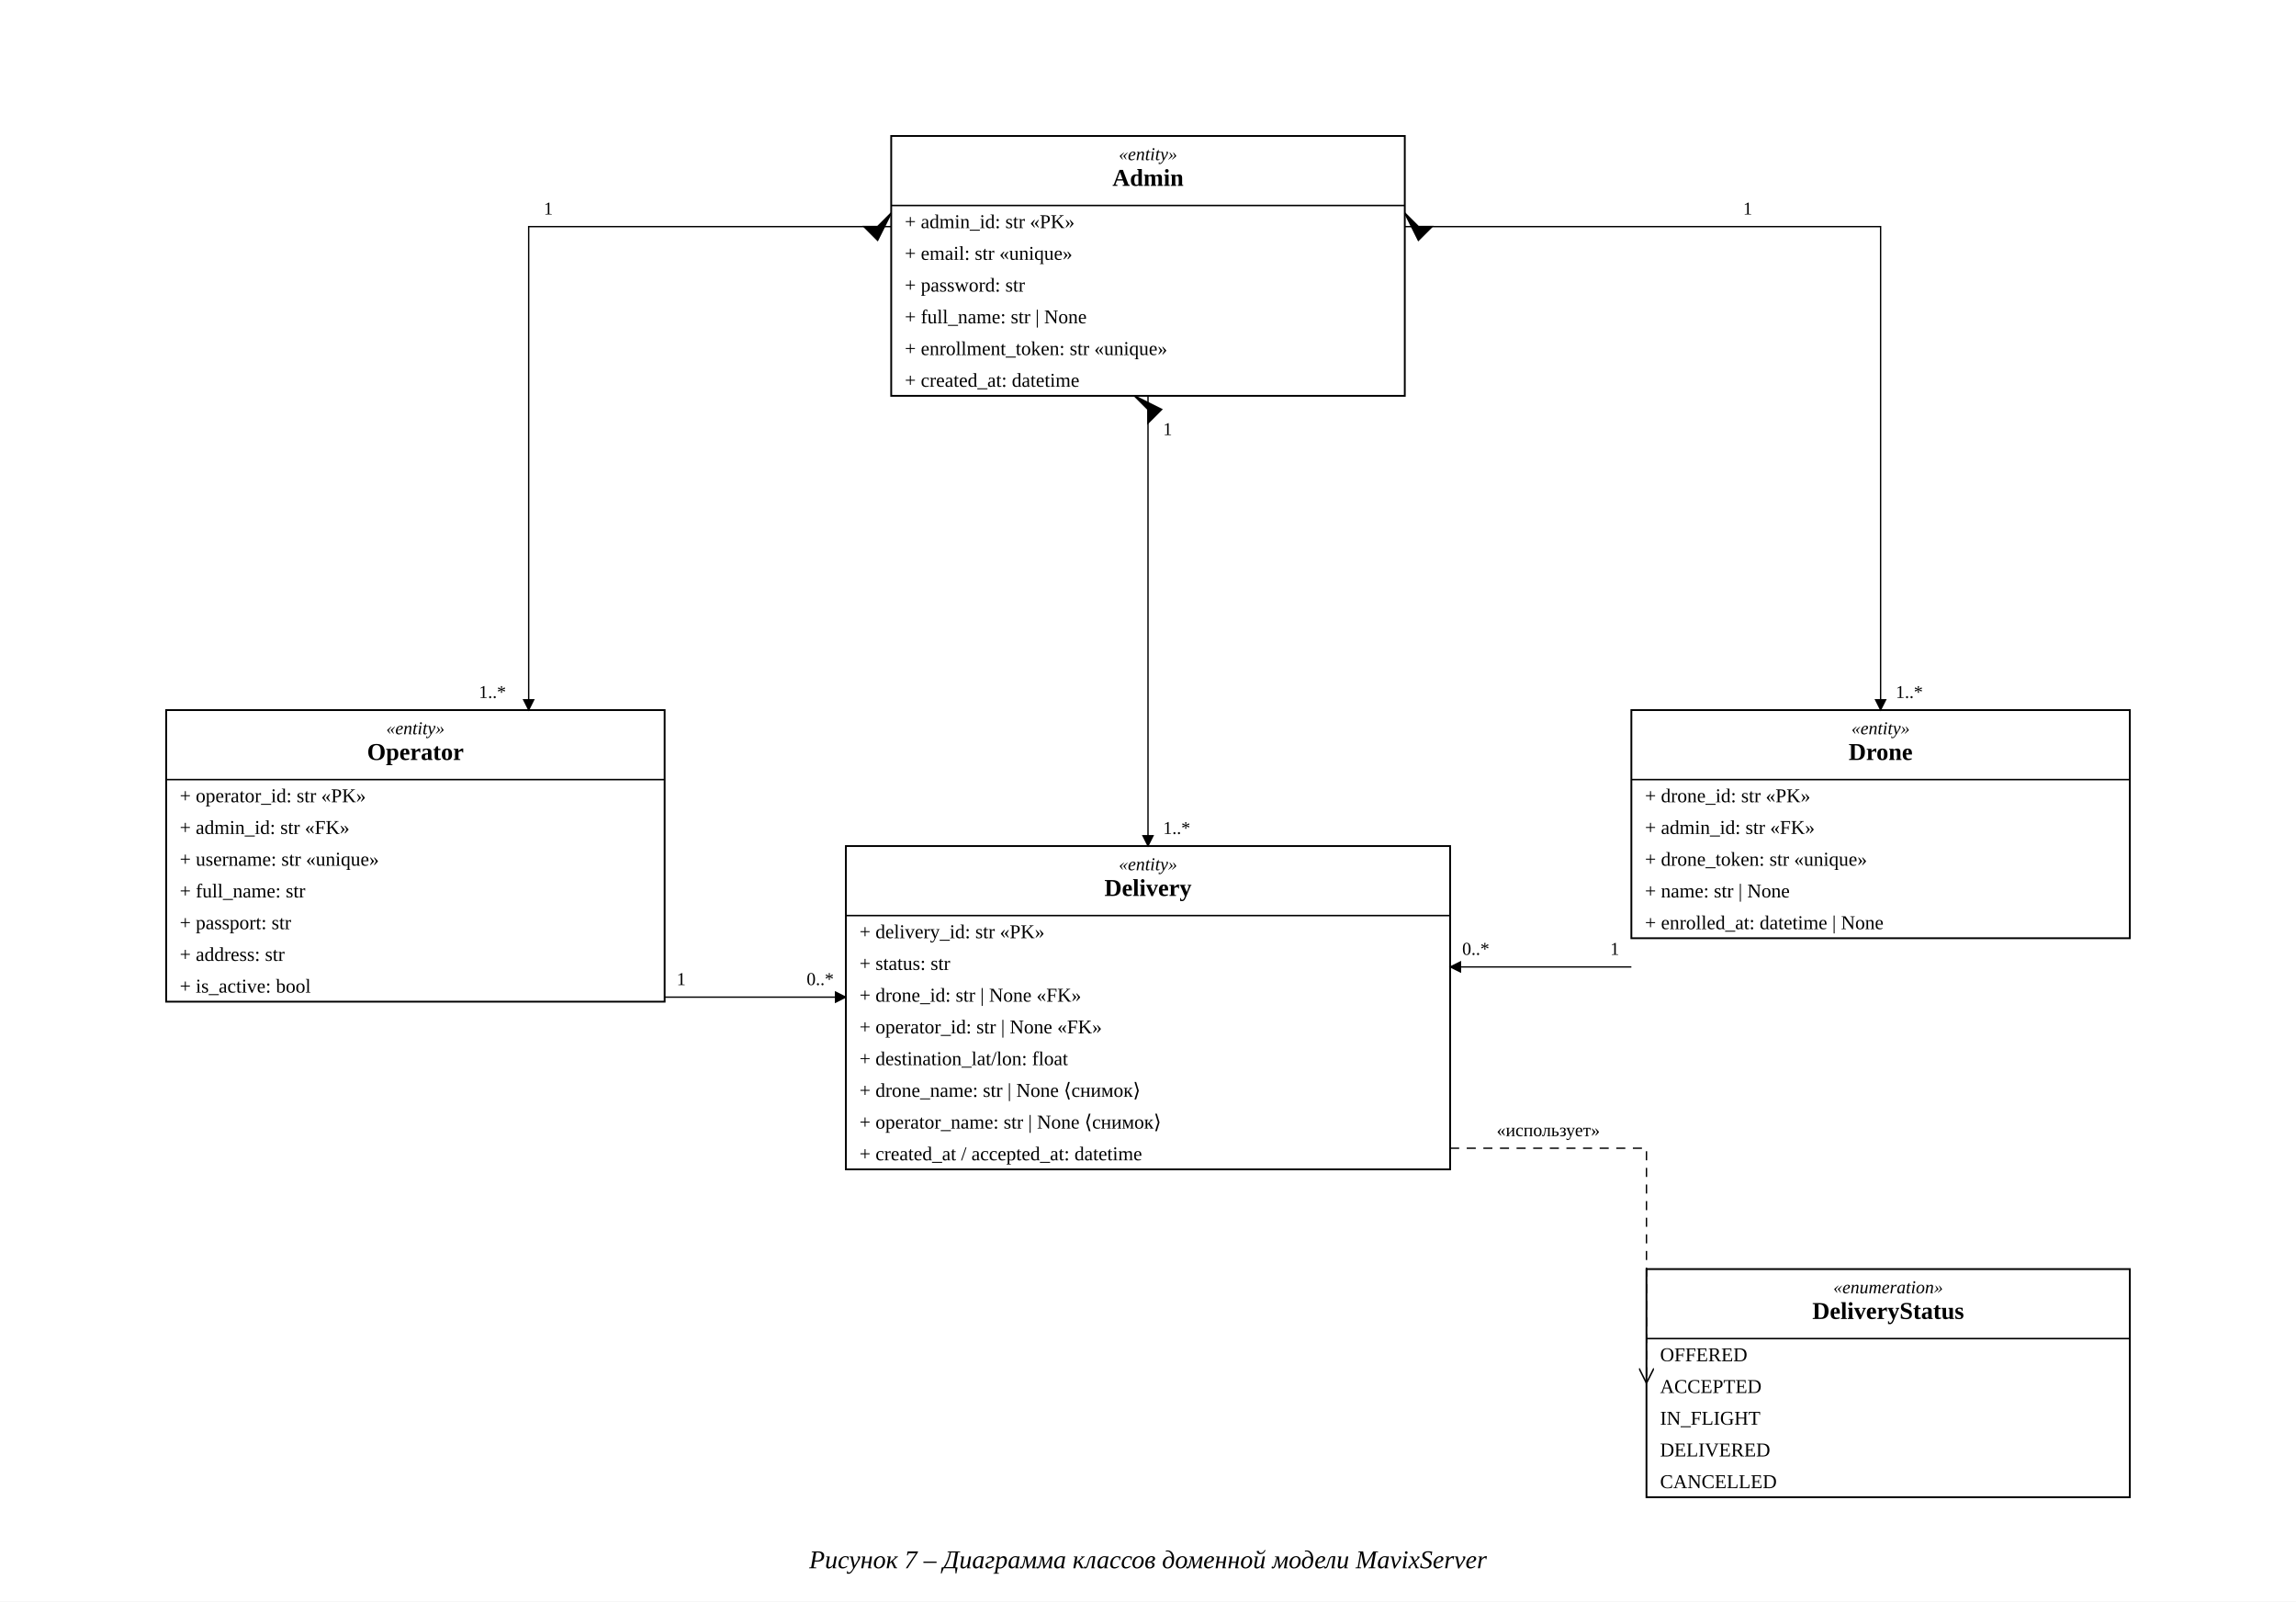
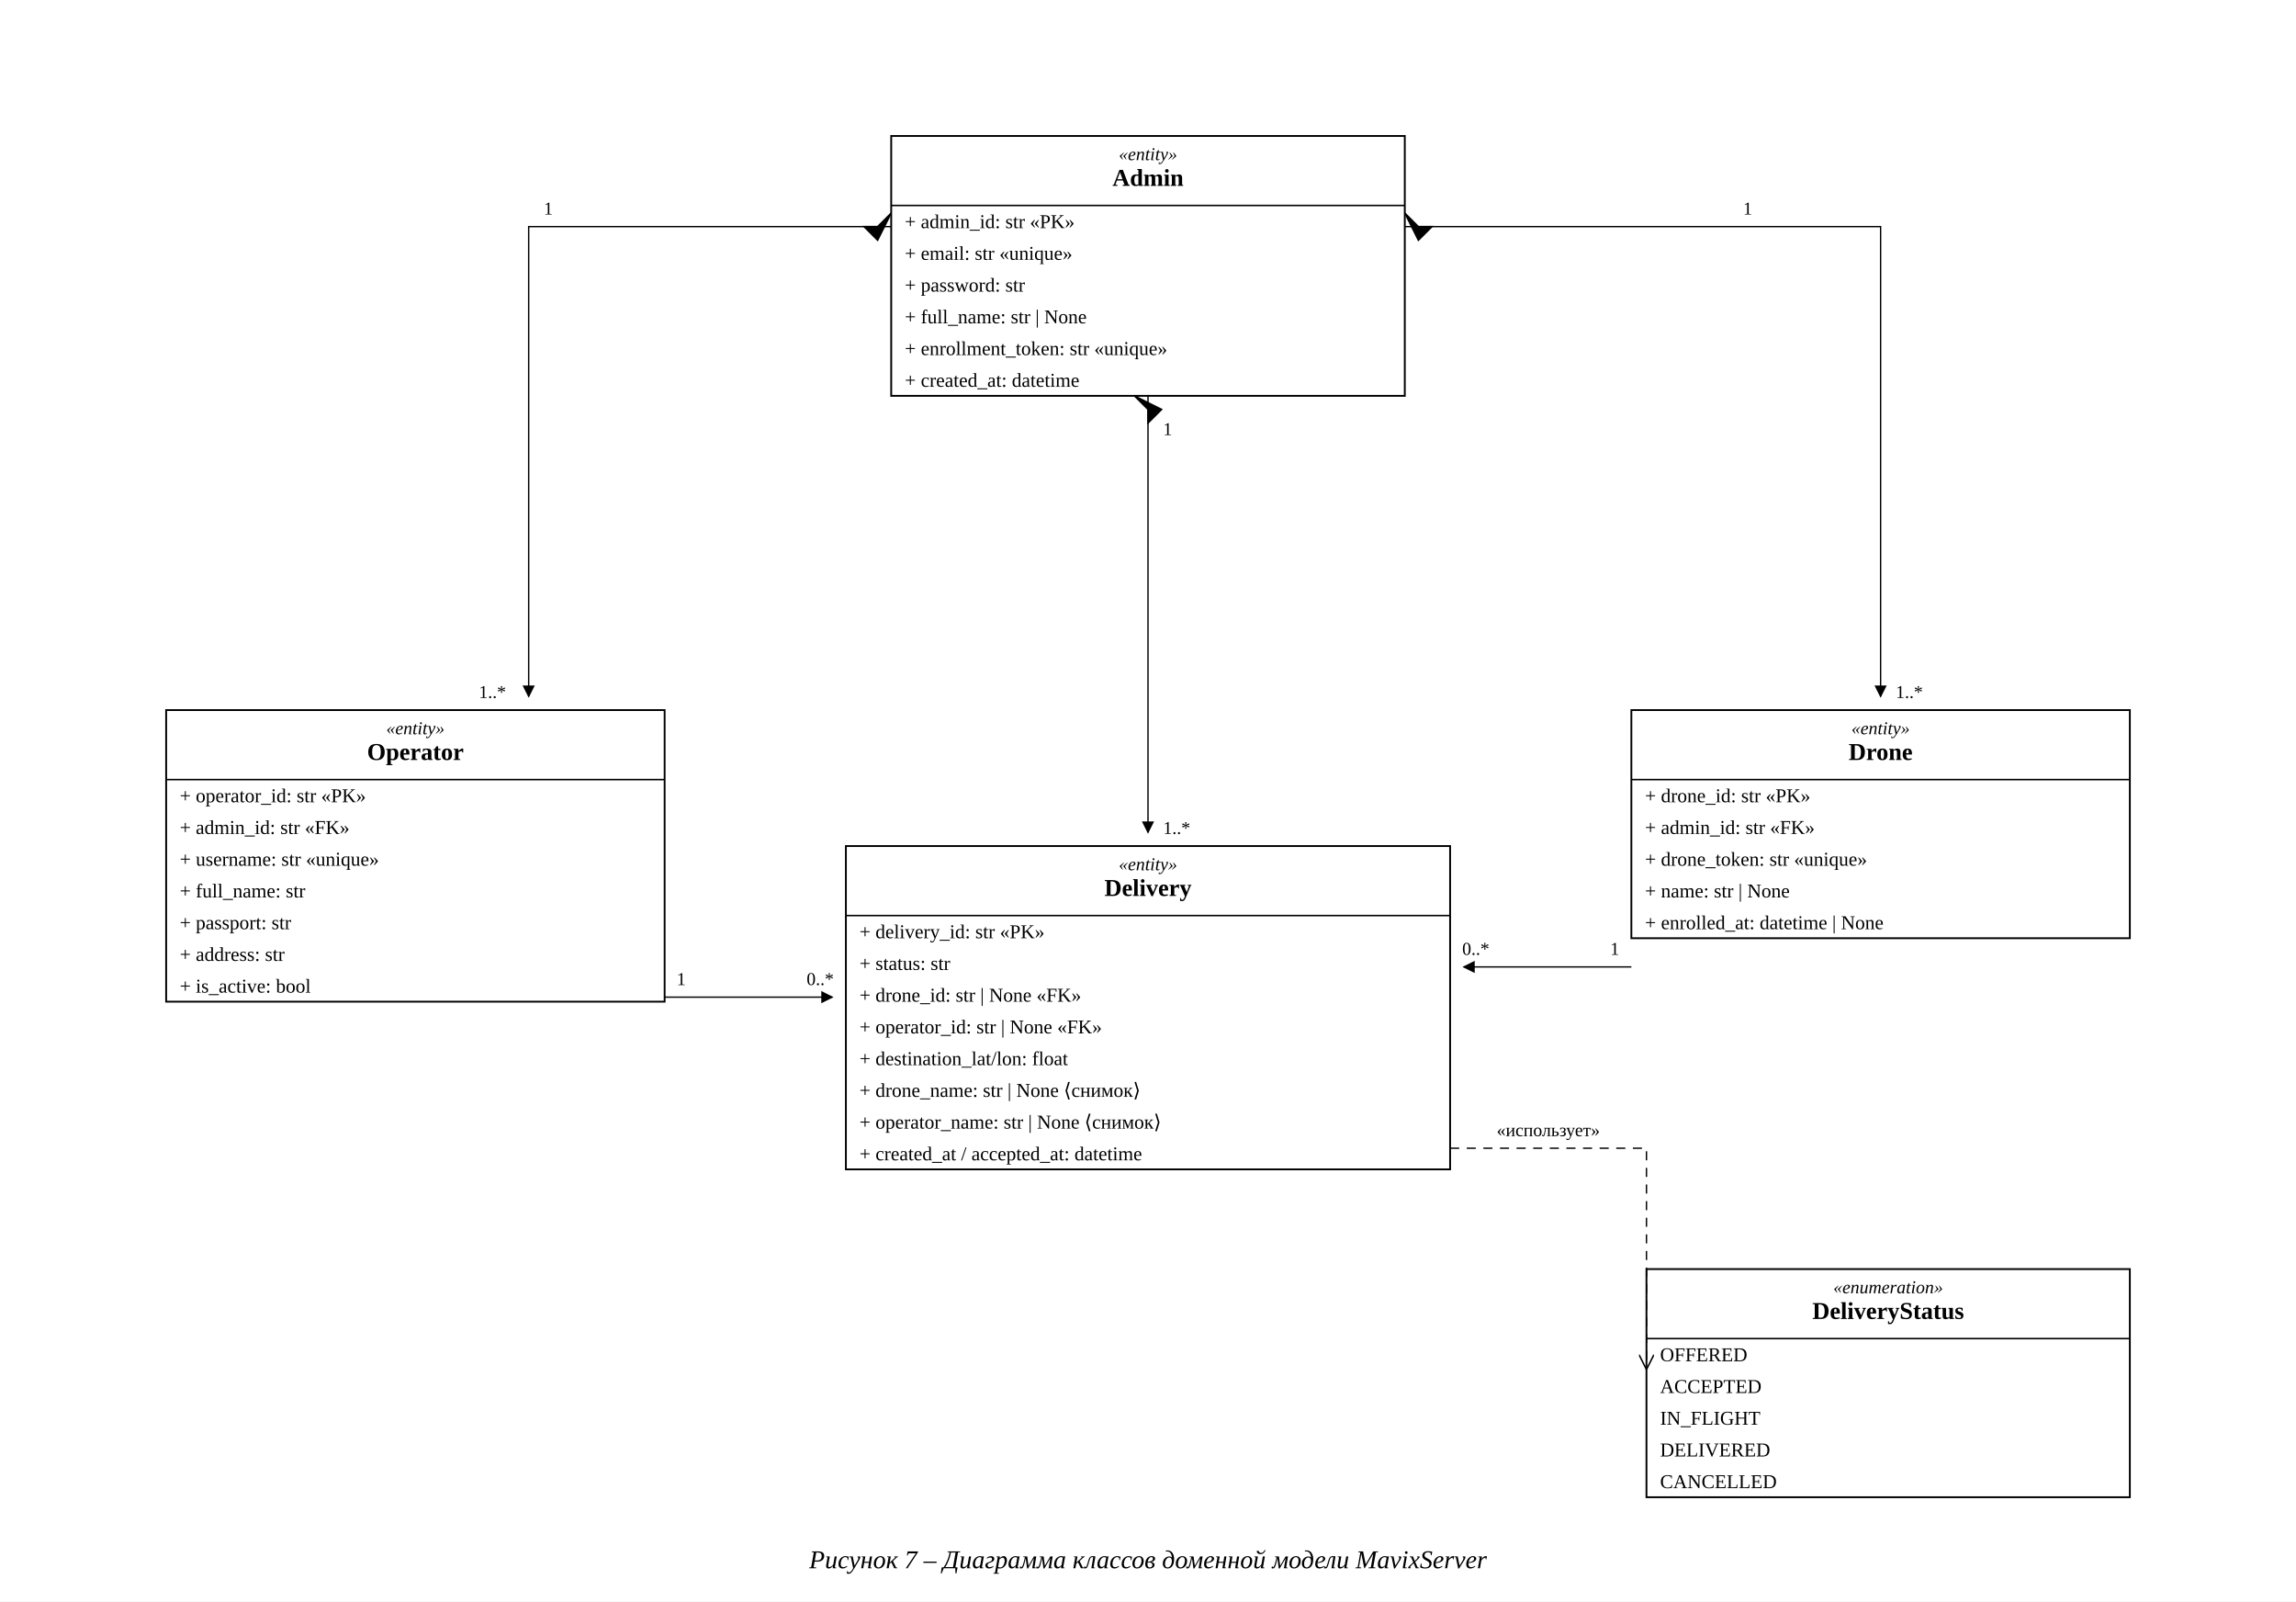
<svg xmlns="http://www.w3.org/2000/svg" width="1520" height="1060" viewBox="0 0 1520 1060" font-family="Liberation Serif, Times New Roman, serif">
  <rect width="1520" height="1060" fill="#fff" />
  <defs>
    <marker id="arr" viewBox="0 0 10 10" refX="9" refY="5" markerWidth="9" markerHeight="9" orient="auto-start-reverse">
      <path d="M 0 0 L 10 5 L 0 10 z" fill="#000" />
    </marker>
    <marker id="open" viewBox="0 0 10 10" refX="10" refY="5" markerWidth="11" markerHeight="11" orient="auto">
      <path d="M 0 0 L 10 5 L 0 10" fill="none" stroke="#000" />
    </marker>
  </defs>
  <rect x="590.0" y="90.0" width="340.0" height="172.0" stroke="#000" fill="none" stroke-width="1.2" />
  <text x="760.0" y="106.0" text-anchor="middle" font-size="12" font-style="italic">«entity»</text>
  <text x="760.0" y="123.0" text-anchor="middle" font-size="16" font-weight="bold">Admin</text>
  <line x1="590.0" y1="136.0" x2="930.0" y2="136.0" stroke="#000" stroke-width="1.0" />
  <text x="599.0" y="151.0" text-anchor="start" font-size="13">+ admin_id: str «PK»</text>
  <text x="599.0" y="172.0" text-anchor="start" font-size="13">+ email: str «unique»</text>
  <text x="599.0" y="193.0" text-anchor="start" font-size="13">+ password: str</text>
  <text x="599.0" y="214.0" text-anchor="start" font-size="13">+ full_name: str | None</text>
  <text x="599.0" y="235.0" text-anchor="start" font-size="13">+ enrollment_token: str «unique»</text>
  <text x="599.0" y="256.0" text-anchor="start" font-size="13">+ created_at: datetime</text>
  <rect x="110.0" y="470.0" width="330.0" height="193.0" stroke="#000" fill="none" stroke-width="1.2" />
  <text x="275.0" y="486.0" text-anchor="middle" font-size="12" font-style="italic">«entity»</text>
  <text x="275.0" y="503.0" text-anchor="middle" font-size="16" font-weight="bold">Operator</text>
  <line x1="110.0" y1="516.0" x2="440.0" y2="516.0" stroke="#000" stroke-width="1.0" />
  <text x="119.0" y="531.0" text-anchor="start" font-size="13">+ operator_id: str «PK»</text>
  <text x="119.0" y="552.0" text-anchor="start" font-size="13">+ admin_id: str «FK»</text>
  <text x="119.0" y="573.0" text-anchor="start" font-size="13">+ username: str «unique»</text>
  <text x="119.0" y="594.0" text-anchor="start" font-size="13">+ full_name: str</text>
  <text x="119.0" y="615.0" text-anchor="start" font-size="13">+ passport: str</text>
  <text x="119.0" y="636.0" text-anchor="start" font-size="13">+ address: str</text>
  <text x="119.0" y="657.0" text-anchor="start" font-size="13">+ is_active: bool</text>
  <rect x="1080.0" y="470.0" width="330.0" height="151.0" stroke="#000" fill="none" stroke-width="1.2" />
  <text x="1245.0" y="486.0" text-anchor="middle" font-size="12" font-style="italic">«entity»</text>
  <text x="1245.0" y="503.0" text-anchor="middle" font-size="16" font-weight="bold">Drone</text>
  <line x1="1080.0" y1="516.0" x2="1410.0" y2="516.0" stroke="#000" stroke-width="1.0" />
  <text x="1089.0" y="531.0" text-anchor="start" font-size="13">+ drone_id: str «PK»</text>
  <text x="1089.0" y="552.0" text-anchor="start" font-size="13">+ admin_id: str «FK»</text>
  <text x="1089.0" y="573.0" text-anchor="start" font-size="13">+ drone_token: str «unique»</text>
  <text x="1089.0" y="594.0" text-anchor="start" font-size="13">+ name: str | None</text>
  <text x="1089.0" y="615.0" text-anchor="start" font-size="13">+ enrolled_at: datetime | None</text>
  <rect x="560.0" y="560.0" width="400.0" height="214.0" stroke="#000" fill="none" stroke-width="1.2" />
  <text x="760.0" y="576.0" text-anchor="middle" font-size="12" font-style="italic">«entity»</text>
  <text x="760.0" y="593.0" text-anchor="middle" font-size="16" font-weight="bold">Delivery</text>
  <line x1="560.0" y1="606.0" x2="960.0" y2="606.0" stroke="#000" stroke-width="1.0" />
  <text x="569.0" y="621.0" text-anchor="start" font-size="13">+ delivery_id: str «PK»</text>
  <text x="569.0" y="642.0" text-anchor="start" font-size="13">+ status: str</text>
  <text x="569.0" y="663.0" text-anchor="start" font-size="13">+ drone_id: str | None «FK»</text>
  <text x="569.0" y="684.0" text-anchor="start" font-size="13">+ operator_id: str | None «FK»</text>
  <text x="569.0" y="705.0" text-anchor="start" font-size="13">+ destination_lat/lon: float</text>
  <text x="569.0" y="726.0" text-anchor="start" font-size="13">+ drone_name: str | None ⟨снимок⟩</text>
  <text x="569.0" y="747.0" text-anchor="start" font-size="13">+ operator_name: str | None ⟨снимок⟩</text>
  <text x="569.0" y="768.0" text-anchor="start" font-size="13">+ created_at / accepted_at: datetime</text>
  <rect x="1090.0" y="840.0" width="320.0" height="151.0" stroke="#000" fill="none" stroke-width="1.2" />
  <text x="1250.0" y="856.0" text-anchor="middle" font-size="12" font-style="italic">«enumeration»</text>
  <text x="1250.0" y="873.0" text-anchor="middle" font-size="16" font-weight="bold">DeliveryStatus</text>
  <line x1="1090.0" y1="886.0" x2="1410.0" y2="886.0" stroke="#000" stroke-width="1.0" />
  <text x="1099.0" y="901.0" text-anchor="start" font-size="13">OFFERED</text>
  <text x="1099.0" y="922.0" text-anchor="start" font-size="13">ACCEPTED</text>
  <text x="1099.0" y="943.0" text-anchor="start" font-size="13">IN_FLIGHT</text>
  <text x="1099.0" y="964.0" text-anchor="start" font-size="13">DELIVERED</text>
  <text x="1099.0" y="985.0" text-anchor="start" font-size="13">CANCELLED</text>
-   <polyline points="590.0,150.0 350.0,150.0 350.0,470.0" stroke="#000" fill="none" stroke-width="0.9" marker-end="url(#arr)" />
+   <polyline points="590.0,150.0 350.0,150.0 350.0,461.0" stroke="#000" fill="none" stroke-width="0.9" marker-end="url(#arr)" />
  <polygon points="590,141 581,150 572,150 581,159" fill="#000" stroke="#000" />
  <text x="360.0" y="142.0" text-anchor="start" font-size="12">1</text>
  <text x="335.0" y="462.0" text-anchor="end" font-size="12">1..*</text>
-   <polyline points="930.0,150.0 1245.0,150.0 1245.0,470.0" stroke="#000" fill="none" stroke-width="0.9" marker-end="url(#arr)" />
+   <polyline points="930.0,150.0 1245.0,150.0 1245.0,461.0" stroke="#000" fill="none" stroke-width="0.9" marker-end="url(#arr)" />
  <polygon points="930,141 939,150 948,150 939,159" fill="#000" stroke="#000" />
  <text x="1160.0" y="142.0" text-anchor="end" font-size="12">1</text>
  <text x="1255.0" y="462.0" text-anchor="start" font-size="12">1..*</text>
-   <polyline points="760.0,262.0 760.0,560.0" stroke="#000" fill="none" stroke-width="0.9" marker-end="url(#arr)" />
+   <polyline points="760.0,262.0 760.0,551.0" stroke="#000" fill="none" stroke-width="0.9" marker-end="url(#arr)" />
  <polygon points="751,262 760,271 760,280 769,271" fill="#000" stroke="#000" />
  <text x="770.0" y="288.0" text-anchor="start" font-size="12">1</text>
  <text x="770.0" y="552.0" text-anchor="start" font-size="12">1..*</text>
-   <polyline points="440.0,660.0 560.0,660.0" stroke="#000" fill="none" stroke-width="0.9" marker-end="url(#arr)" />
+   <polyline points="440.0,660.0 551.0,660.0" stroke="#000" fill="none" stroke-width="0.9" marker-end="url(#arr)" />
  <text x="448.0" y="652.0" text-anchor="start" font-size="12">1</text>
  <text x="552.0" y="652.0" text-anchor="end" font-size="12">0..*</text>
-   <polyline points="1080.0,640.0 960.0,640.0" stroke="#000" fill="none" stroke-width="0.9" marker-end="url(#arr)" />
+   <polyline points="1080.0,640.0 969.0,640.0" stroke="#000" fill="none" stroke-width="0.9" marker-end="url(#arr)" />
  <text x="1072.0" y="632.0" text-anchor="end" font-size="12">1</text>
  <text x="968.0" y="632.0" text-anchor="start" font-size="12">0..*</text>
-   <polyline points="960.0,760.0 1090.0,760.0 1090.0,915.5" stroke="#000" fill="none" stroke-width="0.9" stroke-dasharray="6 5" marker-end="url(#open)" />
+   <polyline points="960.0,760.0 1090.0,760.0 1090.0,906.5" stroke="#000" fill="none" stroke-width="0.9" stroke-dasharray="6 5" marker-end="url(#open)" />
  <text x="1025.0" y="752.0" text-anchor="middle" font-size="12">«использует»</text>
  <text x="760.0" y="1038" text-anchor="middle" font-style="italic" font-size="17">Рисунок 7 – Диаграмма классов доменной модели MavixServer</text>
</svg>
